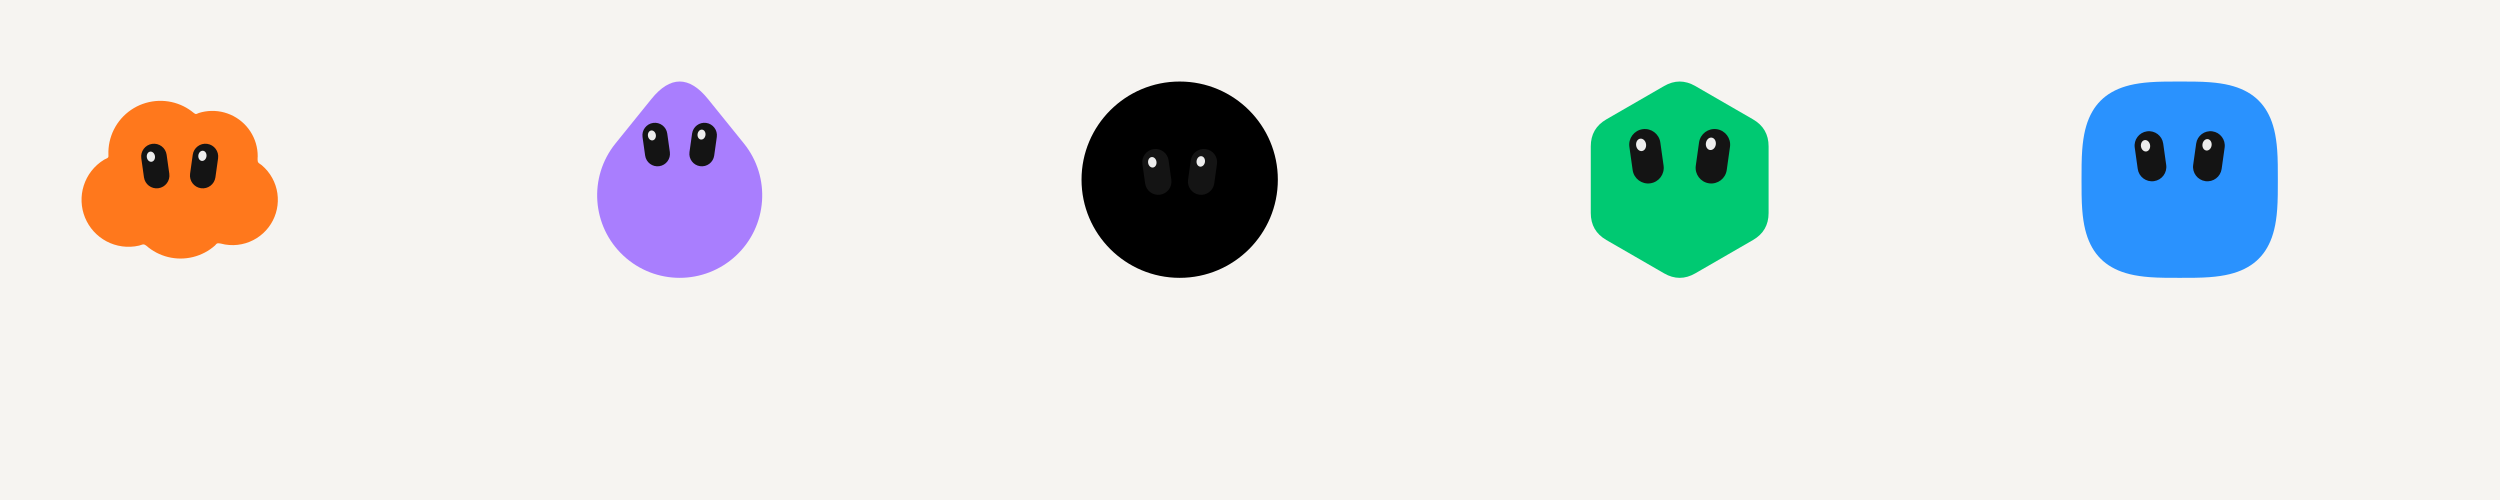
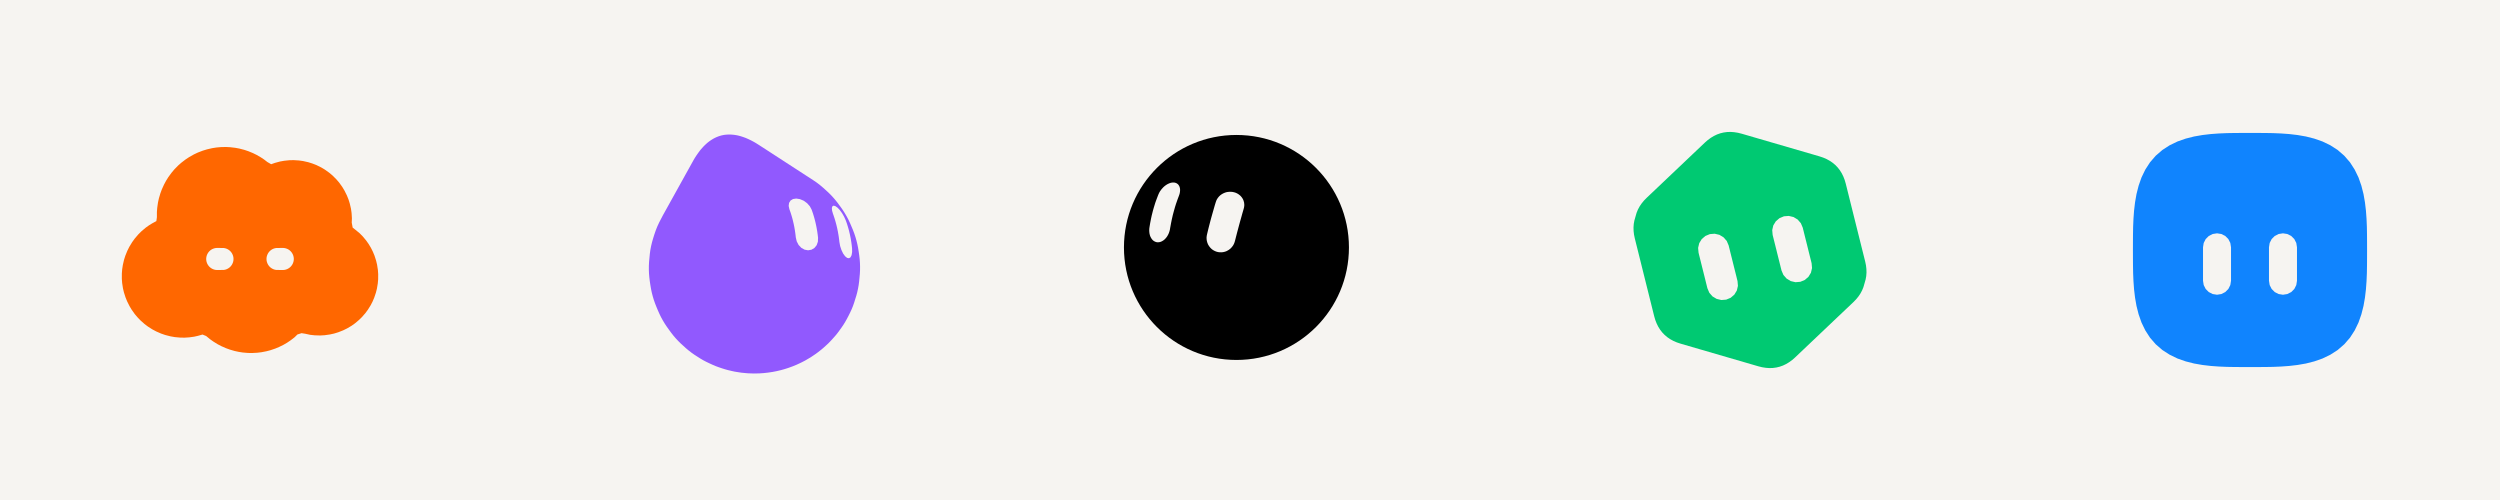
<svg xmlns="http://www.w3.org/2000/svg" width="640" height="128" viewBox="0 0 640 128">
  <rect width="640" height="128" fill="#f6f4f1" />
-   <g transform="translate(16 16)">
-     <g>
-       <path d="M221.98 112.32C222.74 113.71 223.45 115.15 224.08 116.59C224.71 118.05 225.28 119.52 225.79 121.02C226.29 122.51 226.72 124.03 227.08 125.56C227.44 127.08 227.73 128.62 227.96 130.17C228.18 131.72 228.33 133.28 228.41 134.83C228.5 136.38 228.51 137.94 228.46 139.5C228.41 141.05 228.29 142.6 228.1 144.14C227.91 145.69 227.65 147.22 227.32 148.73C227 150.25 226.61 151.76 226.15 153.23C225.7 154.72 225.17 156.18 224.59 157.61C224 159.04 223.36 160.46 222.65 161.83C221.94 163.21 221.17 164.56 220.34 165.87C219.51 167.17 218.62 168.45 217.69 169.68C216.74 170.91 215.74 172.11 214.7 173.26C213.64 174.41 212.54 175.51 211.4 176.56C210.25 177.62 209.05 178.62 207.81 179.57C206.57 180.52 205.29 181.42 203.96 182.26C202.63 183.09 201.27 183.88 199.87 184.59C198.47 185.31 197.03 185.97 195.56 186.56C194.1 187.16 192.6 187.68 191.08 188.15C189.56 188.61 188.01 189 186.44 189.32C184.86 189.66 183.27 189.91 181.67 190.09C180.06 190.27 178.44 190.38 176.81 190.41C175.18 190.44 173.53 190.4 171.89 190.27C170.24 190.15 168.58 189.95 166.93 189.68C165.28 189.39 163.49 188.79 161.98 188.58C160.48 188.38 159 188.07 157.89 188.47C156.78 188.86 156.18 190.11 155.28 190.91C154.4 191.69 153.48 192.46 152.53 193.19C151.59 193.93 150.62 194.64 149.63 195.33C148.65 196.01 147.63 196.67 146.6 197.29C145.56 197.92 144.51 198.51 143.43 199.08C142.37 199.63 141.28 200.17 140.16 200.67C139.06 201.17 137.94 201.63 136.79 202.07C135.66 202.5 134.5 202.9 133.34 203.27C132.18 203.64 131 203.97 129.81 204.26C128.62 204.55 127.42 204.82 126.22 205.03C125.02 205.26 123.81 205.44 122.59 205.59C121.37 205.73 120.15 205.85 118.93 205.93C117.7 206 116.48 206.04 115.25 206.04C114.02 206.04 112.8 206 111.57 205.93C110.35 205.85 109.13 205.73 107.91 205.59C106.7 205.44 105.48 205.26 104.28 205.03C103.07 204.82 101.87 204.55 100.68 204.26C99.5 203.97 98.32 203.64 97.16 203.27C96 202.9 94.84 202.5 93.7 202.07C92.56 201.63 91.44 201.17 90.33 200.67C89.22 200.17 88.13 199.63 87.06 199.08C85.99 198.51 84.94 197.92 83.9 197.29C82.87 196.67 81.86 196.01 80.87 195.33C79.88 194.64 78.91 193.93 77.97 193.19C77.02 192.46 76.21 191.5 75.21 190.91C74.21 190.3 73.34 189.57 71.98 189.58C70.62 189.59 68.7 190.57 67.06 190.96C65.41 191.35 63.75 191.65 62.09 191.87C60.44 192.1 58.77 192.24 57.12 192.32C55.47 192.39 53.82 192.39 52.18 192.31C50.55 192.23 48.92 192.09 47.31 191.86C45.7 191.65 44.1 191.35 42.53 190.99C40.95 190.63 39.39 190.2 37.86 189.7C36.33 189.21 34.83 188.65 33.35 188.03C31.88 187.4 30.43 186.71 29.03 185.96C27.62 185.2 26.24 184.39 24.92 183.54C23.59 182.67 22.29 181.74 21.04 180.76C19.79 179.79 18.59 178.75 17.43 177.68C16.28 176.6 15.16 175.47 14.11 174.3C13.06 173.13 12.04 171.91 11.09 170.65C10.15 169.39 9.25 168.09 8.41 166.75C7.58 165.43 6.8 164.05 6.08 162.64C5.36 161.25 4.7 159.81 4.1 158.36C3.51 156.9 2.98 155.41 2.51 153.91C2.04 152.4 1.64 150.88 1.3 149.34C0.97 147.8 0.7 146.24 0.5 144.68C0.3 143.12 0.17 141.54 0.1 139.97C0.03 138.38 0.03 136.8 0.11 135.22C0.18 133.64 0.33 132.06 0.53 130.49C0.74 128.91 1.02 127.35 1.36 125.8C1.71 124.25 2.12 122.71 2.61 121.18C3.09 119.66 3.64 118.16 4.26 116.68C4.87 115.2 5.56 113.74 6.3 112.32C7.05 110.89 7.86 109.5 8.74 108.13C9.61 106.77 10.56 105.45 11.55 104.16C12.55 102.87 13.61 101.62 14.73 100.42C15.86 99.23 17.04 98.06 18.27 96.96C19.51 95.86 20.8 94.79 22.14 93.8C23.49 92.8 24.89 91.86 26.34 90.98C27.8 90.09 30.02 89.5 30.85 88.52C31.68 87.53 31.25 86.24 31.33 85.05C31.4 83.86 31.28 82.59 31.31 81.35C31.35 80.12 31.42 78.88 31.54 77.64C31.64 76.4 31.79 75.16 31.98 73.93C32.17 72.69 32.39 71.46 32.66 70.24C32.92 69.01 33.22 67.79 33.58 66.58C33.92 65.36 34.3 64.16 34.72 62.97C35.14 61.78 35.59 60.59 36.08 59.43C36.58 58.25 37.11 57.1 37.69 55.96C38.25 54.83 38.86 53.7 39.5 52.6C40.14 51.5 40.82 50.41 41.52 49.35C42.24 48.3 42.99 47.25 43.76 46.24C44.54 45.22 45.35 44.22 46.19 43.26C47.03 42.29 47.91 41.35 48.81 40.45C49.71 39.53 50.64 38.65 51.6 37.8C52.56 36.94 53.55 36.12 54.56 35.33C55.57 34.54 56.61 33.79 57.67 33.06C58.72 32.33 59.81 31.65 60.91 31C62.01 30.33 63.14 29.72 64.28 29.13C65.41 28.56 66.57 28.01 67.74 27.49C68.92 26.98 70.11 26.52 71.31 26.09C72.51 25.66 73.73 25.26 74.95 24.91C76.17 24.54 77.41 24.23 78.65 23.96C79.89 23.68 81.14 23.44 82.39 23.25C83.64 23.05 84.9 22.88 86.16 22.77C87.41 22.65 88.68 22.57 89.92 22.53C91.18 22.49 92.44 22.49 93.69 22.53C94.94 22.57 96.19 22.65 97.43 22.77C98.67 22.88 99.91 23.03 101.14 23.23C102.36 23.42 103.58 23.65 104.78 23.91C105.99 24.17 107.18 24.48 108.37 24.81C109.54 25.14 110.71 25.51 111.85 25.92C113 26.32 114.14 26.76 115.25 27.22C116.36 27.69 117.45 28.2 118.54 28.72C119.61 29.25 120.67 29.81 121.7 30.39C122.73 30.98 123.74 31.59 124.73 32.24C125.71 32.87 126.68 33.54 127.62 34.23C128.55 34.91 129.44 35.75 130.36 36.36C131.28 36.96 132.09 37.8 133.12 37.85C134.17 37.89 135.43 36.99 136.6 36.63C137.77 36.26 138.96 35.93 140.16 35.64C141.36 35.36 142.58 35.12 143.8 34.91C145.02 34.72 146.26 34.56 147.5 34.44C148.74 34.33 149.99 34.26 151.25 34.23C152.5 34.21 153.75 34.22 155.01 34.29C156.26 34.35 157.52 34.46 158.77 34.61C160.02 34.77 161.27 34.96 162.5 35.2C163.74 35.45 164.98 35.74 166.2 36.07C167.42 36.41 168.63 36.78 169.82 37.21C171.02 37.63 172.2 38.08 173.37 38.59C174.54 39.1 175.69 39.65 176.81 40.24C177.93 40.83 179.05 41.46 180.13 42.14C181.21 42.8 182.27 43.51 183.3 44.26C184.34 45.02 185.34 45.81 186.32 46.63C187.3 47.45 188.24 48.31 189.15 49.19C190.07 50.09 190.96 51.02 191.8 51.97C192.65 52.92 193.47 53.92 194.24 54.93C195.01 55.95 195.75 56.99 196.45 58.06C197.16 59.13 197.81 60.23 198.43 61.34C199.05 62.46 199.64 63.6 200.17 64.76C200.71 65.92 201.21 67.1 201.66 68.29C202.11 69.48 202.52 70.7 202.88 71.92C203.25 73.14 203.56 74.38 203.83 75.62C204.11 76.87 204.34 78.13 204.52 79.39C204.7 80.65 204.84 81.91 204.93 83.18C205.02 84.45 205.06 85.72 205.06 86.98C205.06 88.25 204.81 89.57 204.93 90.79C205.03 92.01 204.94 93.22 205.73 94.32C206.53 95.42 208.44 96.29 209.71 97.36C210.98 98.43 212.19 99.55 213.33 100.71C214.48 101.87 215.57 103.09 216.59 104.34C217.62 105.59 218.58 106.89 219.48 108.23C220.38 109.56 221.21 110.92 221.98 112.32Z" fill="#FF781C" transform="translate(30 30) rotate(0) scale(0.22 0.22) translate(-114.27 -114.27)" />
-       <g transform="rotate(-8 23.76 26.5)">
-         <rect x="20.48" y="20.77" width="6.55" height="11.47" rx="3.28" fill="#141414" />
-         <ellipse cx="22.97" cy="23.98" rx="1.05" ry="1.31" fill="#fff" opacity="0.92" />
+   <svg x="16" y="16" id="s0" width="96" height="96" viewBox="0 0 96 96">
+     <defs>
+       <g id="s0-body">
+         <path d="M127.72 70.99 128.6 72.75 129.36 74.57 130.11 76.89 130.56 78.79 130.93 81.19 131.07 83.12 131.05 85.53 130.88 87.45 130.48 89.83 130.01 91.69 129.24 93.97 128.49 95.74 127.61 97.45 126.34 99.49 125.2 101.04 123.62 102.87 122.24 104.22 120.39 105.78 118.81 106.91 116.71 108.15 114.95 109.01 112.67 109.91 110.78 110.49 108.84 110.92 106.36 111.27 104.35 111.39 101.81 111.31 99.75 111.09 97.5 110.6 95.76 110.32 93.85 110.93 92.52 112.24 90.67 113.66 89.12 114.7 87.5 115.65 85.39 116.69 83.65 117.42 81.41 118.18 79.58 118.66 77.25 119.11 75.36 119.34 72.98 119.47 71.08 119.44 68.71 119.24 66.83 118.95 64.97 118.55 62.7 117.89 60.92 117.24 58.76 116.29 57.1 115.42 55.11 114.19 53.59 113.11 51.79 111.64 50.12 110.96 48.01 111.55 46.3 111.94 43.98 112.26 41.92 112.39 39.88 112.37 37.36 112.14 35.38 111.79 32.95 111.17 31.06 110.52 28.79 109.53 27.04 108.6 24.96 107.28 23.39 106.09 21.55 104.46 20.19 103.05 18.92 101.55 17.5 99.56 16.5 97.89 15.4 95.7 14.66 93.89 13.91 91.56 13.46 89.66 13.09 87.25 12.94 85.29 12.95 82.84 13.1 80.88 13.4 78.93 13.95 76.53 14.55 74.64 15.49 72.33 16.38 70.55 17.69 68.4 18.86 66.77 20.51 64.84 21.96 63.39 23.93 61.72 25.41 60.66 26.92 59.73 28.85 58.68 29.1 56.88 29.1 54.49 29.25 52.57 29.59 50.17 30 48.27 30.69 45.93 31.37 44.08 32.39 41.84 33.32 40.1 34.37 38.42 35.83 36.42 37.11 34.89 38.85 33.11 40.34 31.79 42.31 30.28 43.97 29.18 46.14 27.96 47.93 27.11 50.24 26.22 52.14 25.64 54.54 25.08 56.48 24.77 58.43 24.59 60.87 24.53 62.81 24.63 65.21 24.91 67.09 25.26 69.4 25.86 71.19 26.46 73.36 27.35 75.03 28.17 77.02 29.32 78.54 30.33 79.97 31.44 81.75 32.47 83.55 31.84 85.86 31.22 87.75 30.88 90.16 30.63 92.1 30.59 94.53 30.74 96.47 31.01 98.86 31.55 100.74 32.14 102.57 32.85 104.79 33.94 106.49 34.95 108.5 36.39 110.02 37.66 111.77 39.41 113.06 40.91 114.51 42.92 115.53 44.62 116.64 46.84 117.38 48.68 117.97 50.57 118.53 52.98 118.81 54.94 118.96 57.39 118.88 59.37 119.31 61.68 120.64 62.73 122.52 64.28 123.94 65.72 125.55 67.65 126.7 69.29Z" />
      </g>
-       <g transform="rotate(8 36.24 26.5)">
-         <rect x="32.97" y="20.77" width="6.55" height="11.47" rx="3.28" fill="#141414" />
-         <ellipse cx="35.46" cy="23.98" rx="1.05" ry="1.31" fill="#fff" opacity="0.92" />
+       <mask id="s0-holes" maskUnits="userSpaceOnUse" x="0" y="0" width="144" height="144">
+         <rect width="144" height="144" fill="#fff" />
+         <path d="M64.4 76.13 64.36 75.47 64.23 74.82 64.01 74.19 63.72 73.59 63.35 73.03 62.91 72.53 62.41 72.09 61.86 71.72 61.26 71.43 60.63 71.22 59.97 71.09 56.91 71.04 56.24 71.09 55.59 71.22 54.96 71.43 54.36 71.72 53.81 72.09 53.31 72.53 52.87 73.03 52.5 73.59 52.2 74.19 51.99 74.82 51.86 75.47 51.81 76.13 51.86 76.8 51.99 77.45 52.2 78.08 52.5 78.68 52.87 79.23 53.31 79.74 53.81 80.17 54.36 80.54 54.96 80.84 55.59 81.05 56.24 81.18 56.91 81.23 59.97 81.18 60.63 81.05 61.26 80.84 61.86 80.54 62.41 80.17 62.91 79.74 63.35 79.23 63.72 78.68 64.01 78.08 64.23 77.45 64.36 76.8Z" fill="#000" />
+         <path d="M92.19 76.13 92.14 75.47 92.01 74.82 91.8 74.19 91.5 73.59 91.13 73.03 90.69 72.53 90.19 72.09 89.64 71.72 89.04 71.43 88.41 71.22 87.76 71.09 87.09 71.04 84.03 71.09 83.37 71.22 82.74 71.43 82.14 71.72 81.59 72.09 81.09 72.53 80.65 73.03 80.28 73.59 79.99 74.19 79.77 74.82 79.64 75.47 79.6 76.13 79.64 76.8 79.77 77.45 79.99 78.08 80.28 78.68 80.65 79.23 81.09 79.74 81.59 80.17 82.14 80.54 82.74 80.84 83.37 81.05 84.03 81.18 87.09 81.23 87.76 81.18 88.41 81.05 89.04 80.84 89.64 80.54 90.19 80.17 90.69 79.74 91.13 79.23 91.5 78.68 91.8 78.08 92.01 77.45 92.14 76.8Z" fill="#000" />
+       </mask>
+     </defs>
+     <g transform="matrix(0.555556 0 0 0.555556 8 8)">
+       <use href="#s0-body" fill="#FF6700" mask="url(#s0-holes)" />
+     </g>
+   </svg>
+   <svg x="144" y="16" id="s1" width="96" height="96" viewBox="0 0 96 96">
+     <defs>
+       <g id="s1-body">
+         <path d="M25.39 81.05 25.4 79.25 25.49 77.44 25.67 75.57 25.84 73.76 26.09 71.95 26.44 70.13 26.88 68.31 27.41 66.48 27.97 64.7 28.59 62.92 29.3 61.13 30.12 59.36 30.99 57.68 31.89 55.96 32.83 54.27 45.4 31.63 45.99 30.57 46.58 29.56 47.2 28.6 47.83 27.69 48.26 27.09 48.87 26.26 49.5 25.49 50.15 24.77 50.59 24.28 51.22 23.65 51.85 23.07 52.29 22.67 52.91 22.18 53.38 21.82 53.91 21.47 54.43 21.12 54.95 20.81 55.41 20.55 55.91 20.3 56.43 20.05 56.76 19.92 57.24 19.72 57.74 19.54 58.25 19.38 58.78 19.23 59.31 19.11 59.85 19 60.37 18.92 60.89 18.87 61.23 18.84 61.81 18.8 62.37 18.79 62.89 18.8 63.49 18.82 64.07 18.87 64.75 18.94 65.34 19.03 66.1 19.16 66.7 19.3 67.51 19.51 68.35 19.77 68.99 19.99 69.89 20.31 70.8 20.7 71.44 20.99 72.4 21.45 73.37 21.96 74.36 22.51 75.35 23.12 76.03 23.55 77.08 24.23 78.17 24.93 92.99 34.55 97.77 37.65 101.09 39.8 102.73 40.92 104.27 42.1 105.73 43.33 107.11 44.58 108.51 45.89 109.84 47.25 111.07 48.65 112.23 50.08 113.33 51.58 114.42 53.08 115.42 54.61 116.35 56.16 117.21 57.75 117.98 59.35 118.68 60.98 119.41 62.7 120.04 64.36 120.59 66.02 121.07 67.7 121.48 69.39 121.82 71.09 122.09 72.79 122.36 74.63 122.55 76.33 122.67 78.03 122.72 79.72 122.7 81.4 122.61 83.08 122.44 84.95 122.28 86.6 122.06 88.23 121.77 89.85 121.42 91.45 121 93.03 120.51 94.59 119.96 96.36 119.43 97.86 118.83 99.33 118.17 100.77 117.46 102.19 116.6 103.83 115.85 105.16 115.05 106.46 114.19 107.72 113.1 109.24 112.23 110.41 111.31 111.53 110.35 112.61 109.11 113.97 108.16 114.95 107.16 115.88 105.8 117.11 104.83 117.93 103.34 119.09 102.41 119.79 101.45 120.44 99.95 121.45 98.29 122.42 97.5 122.89 95.82 123.76 95.12 124.1 93.46 124.87 91.7 125.59 91.24 125.76 89.55 126.37 87.81 126.92 86.03 127.41 84.23 127.83 82.43 128.18 80.64 128.45 80.19 128.51 78.29 128.72 76.45 128.85 75.7 128.87 73.78 128.91 71.97 128.85 70.95 128.81 69.13 128.64 68 128.53 66.2 128.25 64.97 128.05 63.76 127.79 61.93 127.36 60.64 127.01 59.35 126.61 57.57 126.01 56.23 125.52 54.91 124.96 53.23 124.19 51.87 123.54 50.53 122.84 49.22 122.08 47.67 121.09 46.35 120.24 45.06 119.33 43.81 118.37 42.6 117.36 41.23 116.12 40.03 115.03 38.88 113.88 37.77 112.69 36.71 111.45 35.7 110.16 34.6 108.66 33.63 107.3 32.71 105.91 31.84 104.47 31.03 102.99 30.29 101.48 29.6 99.93 28.88 98.21 28.25 96.61 27.68 94.99 27.18 93.33 26.75 91.65 26.39 89.94 26.1 88.2 25.82 86.36 25.61 84.61 25.46 82.84Z" />
      </g>
+       <mask id="s1-holes" maskUnits="userSpaceOnUse" x="0" y="0" width="144" height="144">
+         <rect width="144" height="144" fill="#fff" />
+         <path d="M93.11 66.21 93.03 65.51 92.95 64.82 92.86 64.14 92.76 63.46 92.66 62.78 92.54 62.11 92.43 61.44 92.29 60.78 92.16 60.13 92.01 59.48 91.86 58.83 91.71 58.19 91.54 57.55 91.37 56.92 91.18 56.29 90.99 55.67 90.8 55.05 90.59 54.44 90.38 53.84 90.16 53.23 89.82 51.69 90 50.3 90.69 49.2 91.83 48.51 93.32 48.29 95.01 48.56 96.74 49.29 98.31 50.43 99.57 51.85 100.4 53.41 100.62 54.02 100.83 54.63 101.04 55.24 101.23 55.86 101.42 56.48 101.6 57.11 101.77 57.74 101.94 58.38 102.1 59.02 102.25 59.67 102.39 60.32 102.53 60.97 102.66 61.63 102.78 62.3 102.9 62.97 103.01 63.64 103.1 64.32 103.2 65 103.28 65.69 103.36 66.38 103.29 68.17 102.72 69.79 101.68 71.06 100.32 71.87 98.74 72.14 97.13 71.83 95.63 70.99 94.39 69.67 93.53 68.02Z" fill="#000" />
+         <path d="M113.19 68.28 113.11 67.59 113.03 66.9 112.94 66.22 112.84 65.54 112.73 64.87 112.61 64.2 112.5 63.54 112.36 62.88 112.23 62.22 112.08 61.57 111.93 60.93 111.77 60.28 111.6 59.65 111.43 59.02 111.25 58.39 111.06 57.77 110.87 57.15 110.66 56.54 110.46 55.92 110.24 55.32 109.81 53.83 109.72 52.64 109.97 51.86 110.52 51.56 111.33 51.78 112.32 52.48 113.39 53.6 114.43 55.03 115.36 56.64 116.09 58.26 116.32 58.86 116.53 59.47 116.74 60.08 116.93 60.7 117.12 61.32 117.31 61.95 117.48 62.58 117.65 63.22 117.8 63.86 117.95 64.5 118.1 65.15 118.23 65.81 118.36 66.47 118.48 67.14 118.59 67.81 118.7 68.48 118.79 69.16 118.88 69.85 118.95 70.54 119.03 71.23 119.06 72.97 118.81 74.4 118.31 75.38 117.6 75.8 116.74 75.63 115.82 74.88 114.91 73.63 114.13 72 113.53 70.16Z" fill="#000" />
+       </mask>
+     </defs>
+     <g transform="matrix(0.555556 0 0 0.555556 8 8)">
+       <use href="#s1-body" fill="#9159FE" mask="url(#s1-holes)" />
    </g>
-   </g>
-   <g transform="translate(144 16)">
-     <g>
-       <path d="M147.2 20.42Q114.27 -20.32 81.34 20.42L39.58 72.11C7.88 111.32 11.91 168.36 48.8 202.73C85.68 237.1 142.86 237.1 179.75 202.73C216.63 168.36 220.66 111.32 188.96 72.11Z" fill="#A97EFE" transform="translate(30 30) rotate(0) scale(0.22 0.22) translate(-114.27 -114.29)" />
-       <g transform="rotate(-8 23.99 21)">
-         <rect x="20.79" y="15.41" width="6.39" height="11.19" rx="3.2" fill="#141414" />
-         <ellipse cx="23.22" cy="18.54" rx="1.02" ry="1.28" fill="#fff" opacity="0.92" />
+   </svg>
+   <svg x="272" y="16" id="s2" width="96" height="96" viewBox="0 0 96 96">
+     <path d="M73.33 47.35A28.8 28.8 0 0 0 44.53 18.55A28.8 28.8 0 0 0 15.73 47.35A28.8 28.8 0 0 0 44.53 76.15A28.8 28.8 0 0 0 73.33 47.35ZM25.5 45.74L25.84 45.53L26.15 45.28L26.36 45.06L26.57 44.82L26.82 44.47L27.05 44.06L27.24 43.64L27.38 43.22L27.49 42.8L27.56 42.38L27.79 41.12L27.96 40.28L28.24 39.04L28.46 38.22L28.8 37.01L29.05 36.21L29.46 35.04L29.75 34.27L29.89 33.89L30 33.51L30.07 33.12L30.1 32.74L30.1 32.59L30.09 32.35L30.02 32.01L29.95 31.78L29.85 31.57L29.68 31.31L29.54 31.16L29.46 31.09L29.21 30.92L28.95 30.81L28.67 30.74L28.37 30.72L28.05 30.74L27.71 30.8L27.36 30.92L26.98 31.09L26.78 31.2L26.49 31.38L26.13 31.65L26.03 31.74L25.83 31.92L25.65 32.11L25.33 32.47L24.98 32.95L24.82 33.22L24.63 33.6L24.47 33.98L24.03 35.14L23.75 35.92L23.38 37.12L23.15 37.93L22.84 39.16L22.66 39.99L22.42 41.24L22.28 42.09L22.22 42.51L22.2 42.94L22.22 43.37L22.27 43.79L22.37 44.2L22.45 44.45L22.6 44.77L22.84 45.17L22.97 45.32L23.1 45.47L23.37 45.69L23.66 45.85L23.94 45.96L24.24 46.02L24.55 46.02L24.86 45.98L25.18 45.89L25.5 45.74ZM37.9 47.48L38.25 47.81L38.62 48.06L39.01 48.27L39.4 48.42L39.81 48.53L40.23 48.58L40.66 48.59L41.11 48.55L41.57 48.44L41.81 48.36L42.05 48.26L42.55 47.98L42.88 47.73L43.1 47.54L43.41 47.19L43.68 46.82L43.89 46.43L44.05 46.02L44.17 45.61L44.38 44.78L44.7 43.53L44.92 42.71L45.25 41.48L45.47 40.67L45.81 39.47L46.03 38.67L46.37 37.5L46.47 37.11L46.53 36.71L46.54 36.42L46.49 35.87L46.37 35.44L46.29 35.2L46.18 34.98L46.12 34.86L45.88 34.5L45.65 34.23L45.48 34.06L45.12 33.77L44.75 33.54L44.37 33.36L43.97 33.23L43.56 33.14L43.13 33.1L42.69 33.1L42.24 33.15L42.06 33.18L41.76 33.26L41.33 33.42L41.03 33.57L40.74 33.74L40.37 34.01L40.15 34.22L40.03 34.34L39.75 34.69L39.52 35.05L39.35 35.42L39.22 35.8L38.98 36.58L38.64 37.77L38.41 38.57L38.07 39.78L37.85 40.6L37.53 41.83L37.32 42.66L37.02 43.91L36.93 44.33L36.88 44.77L36.89 45.21L36.95 45.66L37.08 46.13L37.25 46.56L37.42 46.85L37.61 47.13L37.9 47.48Z" fill="#000" fill-rule="evenodd" />
+   </svg>
+   <svg x="400" y="16" id="s3" width="96" height="96" viewBox="0 0 96 96">
+     <defs>
+       <g id="s3-body">
+         <path d="M18.32 61.58 18.44 59.98 18.72 58.42 19.31 56.35 19.75 54.84 20.35 53.37 21.11 51.96 22.03 50.59 23.11 49.26 24.35 47.99 25.7 46.71 27.04 45.44 51.23 22.48 52.57 21.31 53.95 20.3 55.37 19.45 56.83 18.75 58.33 18.22 59.87 17.85 61.45 17.64 63.07 17.59 64.73 17.71 66.43 17.98 68.17 18.41 75.34 20.5 100.42 27.8 104.01 28.85 105.71 29.42 107.29 30.1 108.75 30.9 110.09 31.81 111.31 32.84 112.41 33.98 113.39 35.23 114.25 36.6 114.99 38.08 115.61 39.67 116.11 41.38 116.56 43.18 121.49 62.95 125.08 77.33 125.44 79.07 125.64 80.77 125.68 82.42 125.56 84.02 125.28 85.58 124.69 87.65 124.25 89.16 123.65 90.62 122.89 92.04 121.97 93.41 120.89 94.73 119.65 96.01 111.58 103.66 96.8 117.69 92.77 121.52 91.43 122.69 90.05 123.7 88.63 124.55 87.17 125.25 85.67 125.78 84.13 126.15 82.55 126.36 80.93 126.41 79.27 126.29 77.57 126.02 75.83 125.59 70.45 124.02 61.49 121.41 57.91 120.37 39.99 115.15 38.29 114.58 36.71 113.9 35.25 113.1 33.91 112.19 32.69 111.16 31.59 110.02 30.61 108.77 29.75 107.4 29.01 105.92 28.38 104.32 27.88 102.62 25.64 93.63 19.37 68.47 18.92 66.67 18.56 64.93 18.36 63.23Z" />
      </g>
-       <g transform="rotate(8 36.01 21)">
-         <rect x="32.81" y="15.41" width="6.39" height="11.19" rx="3.2" fill="#141414" />
-         <ellipse cx="35.24" cy="18.54" rx="1.02" ry="1.28" fill="#fff" opacity="0.92" />
+       <mask id="s3-holes" maskUnits="userSpaceOnUse" x="0" y="0" width="144" height="144">
+         <rect width="144" height="144" fill="#fff" />
+         <path d="M52.38 89.65 52.17 88.83 51.97 88.01 51.76 87.19 51.56 86.37 51.36 85.54 51.15 84.72 50.95 83.9 50.74 83.08 50.54 82.26 50.33 81.44 50.13 80.62 49.92 79.8 49.72 78.98 49.51 78.16 49.31 77.33 49.1 76.51 48.9 75.69 48.69 74.87 48.49 74.05 48.29 73.23 48.09 71.02 48.6 68.86 49.76 66.97 51.44 65.53 53.5 64.68 55.73 64.5 57.91 65.01 59.82 66.17 61.29 67.85 62.16 69.9 62.36 70.72 62.57 71.54 62.77 72.36 62.97 73.18 63.18 74 63.38 74.82 63.59 75.64 63.79 76.46 64 77.29 64.2 78.11 64.41 78.93 64.61 79.75 64.82 80.57 65.02 81.39 65.23 82.21 65.43 83.03 65.64 83.85 65.84 84.67 66.04 85.5 66.25 86.32 66.44 88.53 65.93 90.68 64.78 92.57 63.09 94.02 61.03 94.87 58.8 95.05 56.63 94.53 54.71 93.38 53.25 91.7Z" fill="#000" />
+         <path d="M86.52 81.45 86.32 80.62 86.11 79.8 85.91 78.98 85.7 78.16 85.5 77.34 85.29 76.52 85.09 75.7 84.88 74.88 84.68 74.06 84.47 73.24 84.27 72.41 84.07 71.59 83.86 70.77 83.66 69.95 83.45 69.13 83.25 68.31 83.04 67.49 82.84 66.67 82.63 65.85 82.43 65.03 82.24 62.82 82.74 60.66 83.9 58.77 85.59 57.33 87.65 56.47 89.87 56.3 92.05 56.81 93.96 57.96 95.43 59.65 96.3 61.69 96.5 62.51 96.71 63.33 96.91 64.16 97.12 64.98 97.32 65.8 97.53 66.62 97.73 67.44 97.94 68.26 98.14 69.08 98.35 69.9 98.55 70.72 98.75 71.54 98.96 72.37 99.16 73.19 99.37 74.01 99.57 74.83 99.78 75.65 99.98 76.47 100.19 77.29 100.39 78.11 100.58 80.32 100.08 82.48 98.92 84.37 97.23 85.81 95.17 86.66 92.95 86.84 90.77 86.33 88.86 85.17 87.39 83.49Z" fill="#000" />
+       </mask>
+     </defs>
+     <g transform="matrix(0.555556 0 0 0.555556 8 8)">
+       <use href="#s3-body" fill="#00C972" mask="url(#s3-holes)" />
+     </g>
+   </svg>
+   <svg x="528" y="16" id="s4" width="96" height="96" viewBox="0 0 96 96">
+     <defs>
+       <g id="s4-body">
+         <path d="M20.62 72 20.63 68.63 20.65 65.24 20.71 61.8 20.86 58.3 21.12 54.73 21.55 51.1 22.19 47.44 23.12 43.78 24.38 40.18 26.04 36.74 28.12 33.52 30.63 30.63 33.52 28.12 36.74 26.04 40.18 24.38 43.78 23.12 47.44 22.19 51.1 21.55 54.73 21.12 58.3 20.86 61.8 20.71 65.24 20.65 68.63 20.63 72 20.62 75.37 20.63 78.76 20.65 82.2 20.71 85.7 20.86 89.27 21.12 92.9 21.55 96.56 22.19 100.22 23.12 103.82 24.38 107.26 26.04 110.48 28.12 113.37 30.63 115.88 33.52 117.95 36.74 119.62 40.18 120.88 43.78 121.81 47.44 122.45 51.1 122.88 54.73 123.14 58.3 123.29 61.8 123.35 65.24 123.37 68.63 123.38 72 123.37 75.37 123.35 78.76 123.29 82.2 123.14 85.7 122.88 89.27 122.45 92.9 121.81 96.56 120.88 100.22 119.62 103.82 117.96 107.26 115.88 110.48 113.37 113.37 110.48 115.88 107.26 117.96 103.82 119.62 100.22 120.88 96.56 121.81 92.9 122.45 89.27 122.88 85.7 123.14 82.2 123.29 78.76 123.35 75.37 123.37 72 123.38 68.63 123.37 65.24 123.35 61.8 123.29 58.3 123.14 54.73 122.88 51.1 122.45 47.44 121.81 43.78 120.88 40.18 119.62 36.74 117.95 33.52 115.88 30.63 113.37 28.12 110.48 26.04 107.26 24.38 103.82 23.12 100.22 22.19 96.56 21.55 92.9 21.12 89.27 20.86 85.7 20.71 82.2 20.65 78.76 20.63 75.37Z" />
      </g>
+       <mask id="s4-holes" maskUnits="userSpaceOnUse" x="0" y="0" width="144" height="144">
+         <rect width="144" height="144" fill="#fff" />
+         <path d="M51.38 85.48 51.38 84.75 51.38 84.02 51.38 83.28 51.38 82.55 51.38 81.82 51.38 81.09 51.38 80.35 51.38 79.62 51.38 78.89 51.38 78.15 51.38 77.42 51.38 76.69 51.38 75.95 51.38 75.22 51.38 74.49 51.38 73.76 51.38 73.02 51.38 72.29 51.38 71.56 51.38 70.82 51.68 68.92 52.55 67.21 53.91 65.85 55.63 64.98 57.53 64.68 59.43 64.98 61.14 65.85 62.5 67.21 63.37 68.92 63.67 70.82 63.67 71.56 63.67 72.29 63.67 73.02 63.67 73.76 63.67 74.49 63.67 75.22 63.67 75.95 63.67 76.69 63.67 77.42 63.67 78.15 63.67 78.89 63.67 79.62 63.67 80.35 63.67 81.09 63.67 81.82 63.67 82.55 63.67 83.28 63.67 84.02 63.67 84.75 63.67 85.48 63.37 87.38 62.5 89.1 61.14 90.46 59.43 91.33 57.53 91.63 55.63 91.33 53.91 90.46 52.55 89.1 51.68 87.38Z" fill="#000" />
+         <path d="M80.33 85.48 80.33 84.75 80.33 84.02 80.33 83.28 80.33 82.55 80.33 81.82 80.33 81.09 80.33 80.35 80.33 79.62 80.33 78.89 80.33 78.15 80.33 77.42 80.33 76.69 80.33 75.95 80.33 75.22 80.33 74.49 80.33 73.76 80.33 73.02 80.33 72.29 80.33 71.56 80.33 70.82 80.63 68.92 81.5 67.21 82.86 65.85 84.57 64.98 86.47 64.68 88.37 64.98 90.09 65.85 91.45 67.21 92.32 68.92 92.62 70.82 92.62 71.56 92.62 72.29 92.62 73.02 92.62 73.76 92.62 74.49 92.62 75.22 92.62 75.95 92.62 76.69 92.62 77.42 92.62 78.15 92.62 78.89 92.62 79.62 92.62 80.35 92.62 81.09 92.62 81.82 92.62 82.55 92.62 83.28 92.62 84.02 92.62 84.75 92.62 85.48 92.32 87.38 91.45 89.1 90.09 90.46 88.37 91.33 86.47 91.63 84.57 91.33 82.86 90.46 81.5 89.1 80.63 87.38Z" fill="#000" />
+       </mask>
+     </defs>
+     <g transform="matrix(0.583333 0 0 0.583333 6 6)">
+       <use href="#s4-body" fill="#1084FE" mask="url(#s4-holes)" />
    </g>
-   </g>
-   <g transform="translate(272 16)">
-     <g>
-       <path d="M228.49 114.27C228.49 177.36 177.36 228.49 114.27 228.49C51.19 228.49 0.05 177.36 0.05 114.27C0.05 51.19 51.19 0.05 114.27 0.05C177.36 0.05 228.49 51.19 228.49 114.27Z" fill="#000000" transform="translate(30 30) rotate(0) scale(0.22 0.22) translate(-114.27 -114.27)" />
-       <g transform="rotate(-8 24.16 28)">
-         <rect x="20.77" y="22.11" width="6.77" height="11.79" rx="3.38" fill="#141414" />
-         <ellipse cx="23.34" cy="25.41" rx="1.08" ry="1.35" fill="#fff" opacity="0.92" />
-       </g>
-       <g transform="rotate(8 35.84 28)">
-         <rect x="32.46" y="22.11" width="6.77" height="11.79" rx="3.38" fill="#141414" />
-         <ellipse cx="35.03" cy="25.41" rx="1.08" ry="1.35" fill="#fff" opacity="0.92" />
-       </g>
-     </g>
-   </g>
-   <g transform="translate(400 16)">
-     <g>
-       <path d="M217.73 153.04Q217.73 174 199.58 184.48L132.42 223.25Q114.27 233.73 96.12 223.25L28.96 184.48Q10.81 174 10.81 153.04L10.81 75.5Q10.81 54.54 28.96 44.06L96.12 5.29Q114.27 -5.19 132.42 5.29L199.58 44.06Q217.73 54.54 217.73 75.5Z" fill="#00C972" transform="translate(30 30) rotate(0) scale(0.22 0.22) translate(-114.27 -114.27)" />
-       <g transform="rotate(-8 21.5 24)">
-         <rect x="17.5" y="17" width="8" height="14" rx="4" fill="#141414" />
-         <ellipse cx="20.54" cy="20.92" rx="1.28" ry="1.6" fill="#fff" opacity="0.92" />
-       </g>
-       <g transform="rotate(8 38.5 24)">
-         <rect x="34.5" y="17" width="8" height="14" rx="4" fill="#141414" />
-         <ellipse cx="37.54" cy="20.92" rx="1.28" ry="1.6" fill="#fff" opacity="0.92" />
-       </g>
-     </g>
-   </g>
-   <g transform="translate(528 16)">
-     <g>
-       <path d="M228.49 114.27C228.49 120.06 228.46 127.17 228.41 131.63C228.35 136.09 228.27 138.17 228.15 141.02C228.03 143.86 227.89 146.29 227.72 148.7C227.54 151.09 227.35 153.28 227.11 155.4C226.89 157.52 226.62 159.51 226.33 161.44C226.06 163.39 225.74 165.21 225.39 166.99C225.04 168.78 224.67 170.48 224.27 172.14C223.87 173.79 223.44 175.38 222.97 176.93C222.51 178.48 222.02 179.97 221.51 181.44C220.99 182.89 220.44 184.29 219.87 185.65C219.29 187.02 218.68 188.34 218.04 189.63C217.41 190.92 216.74 192.16 216.04 193.38C215.35 194.59 214.62 195.76 213.87 196.9C213.12 198.04 212.33 199.15 211.52 200.21C210.7 201.29 209.85 202.33 208.98 203.33C208.09 204.33 207.18 205.3 206.24 206.24C205.3 207.18 204.33 208.09 203.33 208.98C202.33 209.85 201.29 210.7 200.21 211.52C199.15 212.33 198.04 213.12 196.9 213.87C195.76 214.62 194.59 215.35 193.38 216.04C192.16 216.74 190.92 217.41 189.63 218.04C188.34 218.68 187.02 219.29 185.65 219.87C184.29 220.44 182.89 220.99 181.44 221.51C179.97 222.02 178.48 222.51 176.93 222.97C175.38 223.44 173.79 223.87 172.14 224.27C170.48 224.67 168.78 225.04 166.99 225.39C165.21 225.74 163.39 226.06 161.44 226.33C159.51 226.62 157.52 226.89 155.4 227.11C153.28 227.35 151.09 227.54 148.7 227.72C146.29 227.89 143.86 228.03 141.02 228.15C138.17 228.27 136.09 228.35 131.63 228.41C127.17 228.46 120.06 228.49 114.27 228.49C108.48 228.49 101.38 228.46 96.91 228.41C92.45 228.35 90.37 228.27 87.52 228.15C84.68 228.03 82.25 227.89 79.86 227.72C77.45 227.54 75.26 227.35 73.14 227.11C71.02 226.89 69.03 226.62 67.1 226.33C65.17 226.06 63.33 225.74 61.55 225.39C59.77 225.04 58.06 224.67 56.4 224.27C54.75 223.87 53.16 223.44 51.61 222.97C50.06 222.51 48.57 222.02 47.12 221.51C45.65 220.99 44.25 220.44 42.89 219.87C41.52 219.29 40.2 218.68 38.91 218.04C37.63 217.41 36.38 216.74 35.17 216.04C33.95 215.35 32.78 214.62 31.64 213.87C30.51 213.12 29.4 212.33 28.33 211.52C27.26 210.7 26.21 209.85 25.21 208.98C24.21 208.09 23.24 207.18 22.3 206.24C21.36 205.3 20.45 204.33 19.56 203.33C18.69 202.33 17.85 201.29 17.02 200.21C16.21 199.15 15.42 198.04 14.67 196.9C13.92 195.76 13.19 194.59 12.5 193.38C11.8 192.16 11.13 190.92 10.5 189.63C9.86 188.34 9.25 187.02 8.68 185.65C8.1 184.29 7.55 182.89 7.03 181.44C6.52 179.97 6.03 178.48 5.57 176.93C5.1 175.38 4.67 173.79 4.27 172.14C3.87 170.48 3.5 168.78 3.15 166.99C2.8 165.21 2.5 163.39 2.21 161.44C1.92 159.51 1.66 157.52 1.43 155.4C1.2 153.28 1 151.09 0.83 148.7C0.65 146.29 0.51 143.86 0.39 141.02C0.29 138.17 0.19 136.09 0.14 131.63C0.08 127.17 0.05 120.06 0.05 114.27C0.05 108.48 0.08 101.38 0.14 96.91C0.19 92.45 0.29 90.37 0.39 87.52C0.51 84.68 0.65 82.25 0.83 79.86C1 77.45 1.2 75.26 1.43 73.14C1.66 71.02 1.92 69.03 2.21 67.1C2.5 65.17 2.8 63.33 3.15 61.55C3.5 59.77 3.87 58.06 4.27 56.4C4.67 54.75 5.1 53.16 5.57 51.61C6.03 50.06 6.52 48.57 7.03 47.12C7.55 45.65 8.1 44.25 8.68 42.89C9.25 41.52 9.86 40.2 10.5 38.91C11.13 37.63 11.8 36.38 12.5 35.17C13.19 33.95 13.92 32.78 14.67 31.64C15.42 30.51 16.21 29.4 17.02 28.33C17.85 27.26 18.69 26.21 19.56 25.21C20.45 24.21 21.36 23.24 22.3 22.3C23.24 21.36 24.21 20.45 25.21 19.56C26.21 18.69 27.26 17.85 28.33 17.02C29.4 16.21 30.51 15.42 31.64 14.67C32.78 13.92 33.95 13.19 35.17 12.5C36.38 11.8 37.63 11.13 38.91 10.5C40.2 9.86 41.52 9.25 42.89 8.68C44.25 8.1 45.65 7.55 47.12 7.03C48.57 6.52 50.06 6.03 51.61 5.57C53.16 5.1 54.75 4.67 56.4 4.27C58.06 3.87 59.77 3.5 61.55 3.15C63.33 2.8 65.17 2.5 67.1 2.21C69.03 1.92 71.02 1.66 73.14 1.43C75.26 1.2 77.45 1 79.86 0.83C82.25 0.65 84.68 0.51 87.52 0.39C90.37 0.29 92.45 0.19 96.91 0.14C101.38 0.08 108.48 0.05 114.27 0.05C120.06 0.05 127.17 0.08 131.63 0.14C136.09 0.19 138.17 0.29 141.02 0.39C143.86 0.51 146.29 0.65 148.7 0.83C151.09 1 153.28 1.2 155.4 1.43C157.52 1.66 159.51 1.92 161.44 2.21C163.39 2.5 165.21 2.8 166.99 3.15C168.78 3.5 170.48 3.87 172.14 4.27C173.79 4.67 175.38 5.1 176.93 5.57C178.48 6.03 179.97 6.52 181.44 7.03C182.89 7.55 184.29 8.1 185.65 8.68C187.02 9.25 188.34 9.86 189.63 10.5C190.92 11.13 192.16 11.8 193.38 12.5C194.59 13.19 195.76 13.92 196.9 14.67C198.04 15.42 199.15 16.21 200.21 17.02C201.29 17.85 202.33 18.69 203.33 19.56C204.33 20.45 205.3 21.36 206.24 22.3C207.18 23.24 208.09 24.21 208.98 25.21C209.85 26.21 210.7 27.26 211.52 28.33C212.33 29.4 213.12 30.51 213.87 31.64C214.62 32.78 215.35 33.95 216.04 35.17C216.74 36.38 217.41 37.63 218.04 38.91C218.68 40.2 219.29 41.52 219.87 42.89C220.44 44.25 220.99 45.65 221.51 47.12C222.02 48.57 222.51 50.06 222.97 51.61C223.44 53.16 223.87 54.75 224.27 56.4C224.67 58.06 225.04 59.77 225.39 61.55C225.74 63.33 226.06 65.17 226.33 67.1C226.62 69.03 226.89 71.02 227.11 73.14C227.35 75.26 227.54 77.45 227.72 79.86C227.89 82.25 228.03 84.68 228.15 87.52C228.27 90.37 228.35 92.45 228.41 96.91C228.46 101.38 228.49 108.48 228.49 114.27Z" fill="#2A92FE" transform="translate(30 30) rotate(0) scale(0.22 0.22) translate(-114.27 -114.27)" />
-       <g transform="rotate(-8 22.52 24)">
-         <rect x="18.84" y="17.56" width="7.36" height="12.88" rx="3.68" fill="#141414" />
-         <ellipse cx="21.64" cy="21.17" rx="1.18" ry="1.47" fill="#fff" opacity="0.92" />
-       </g>
-       <g transform="rotate(8 37.48 24)">
-         <rect x="33.8" y="17.56" width="7.36" height="12.88" rx="3.68" fill="#141414" />
-         <ellipse cx="36.6" cy="21.17" rx="1.18" ry="1.47" fill="#fff" opacity="0.92" />
-       </g>
-     </g>
-   </g>
+   </svg>
</svg>
